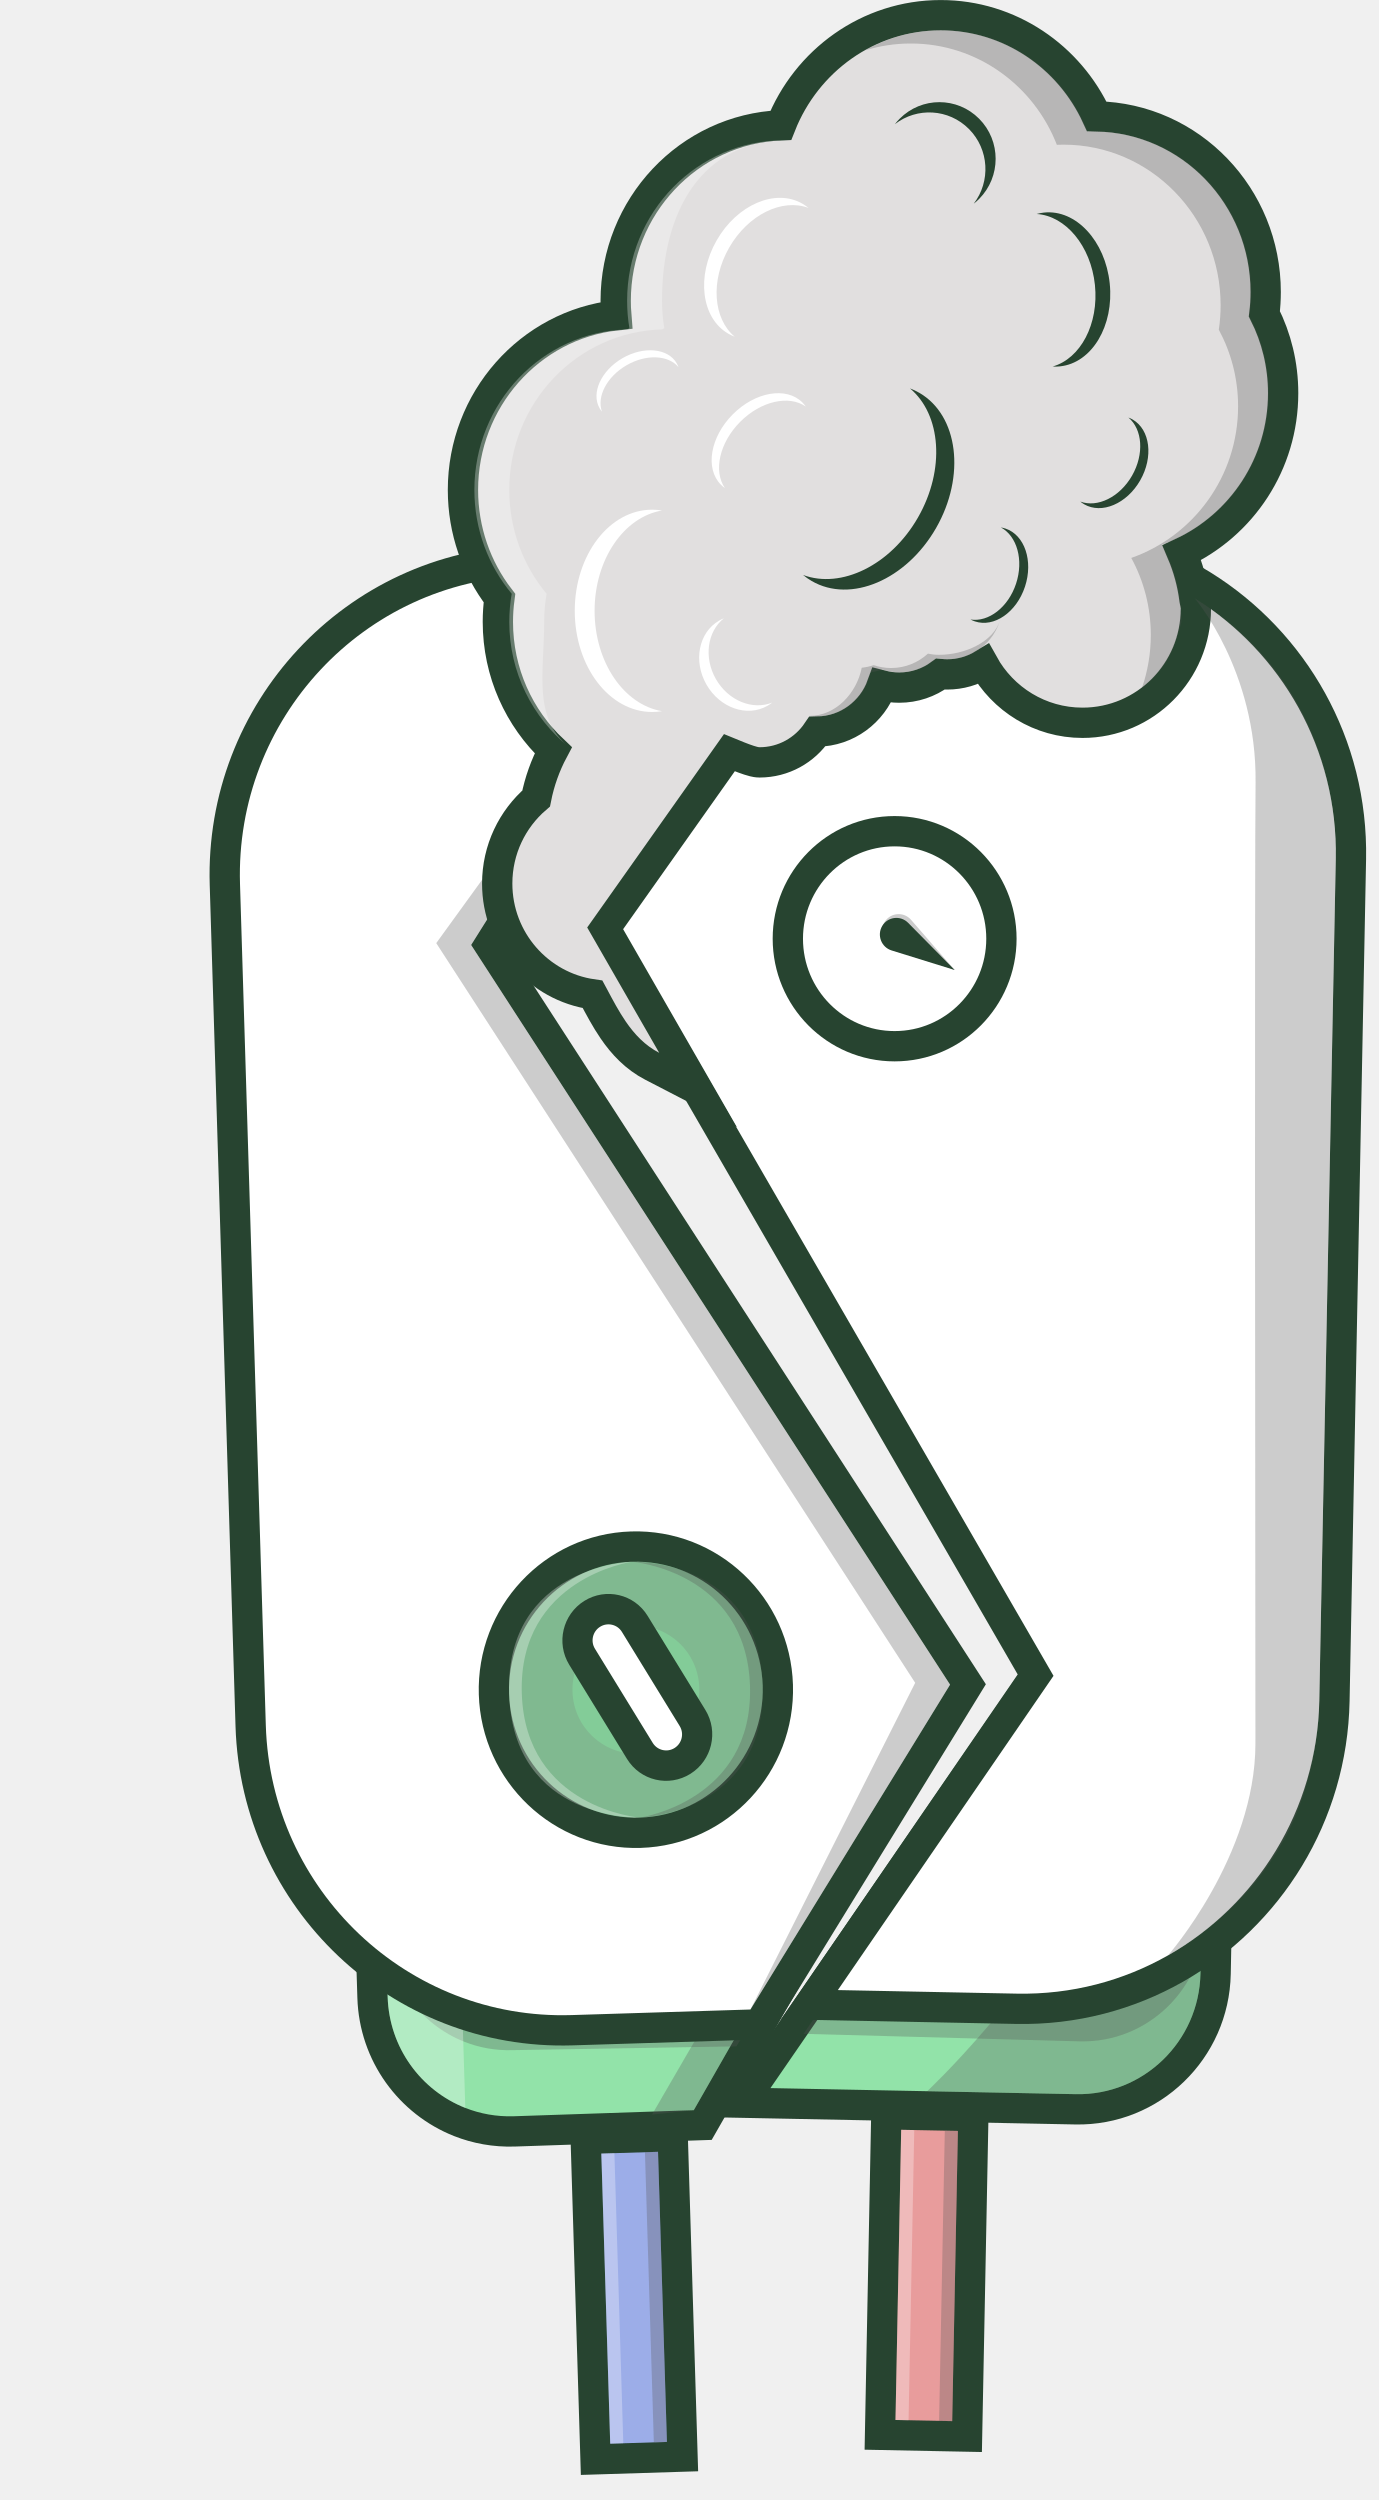
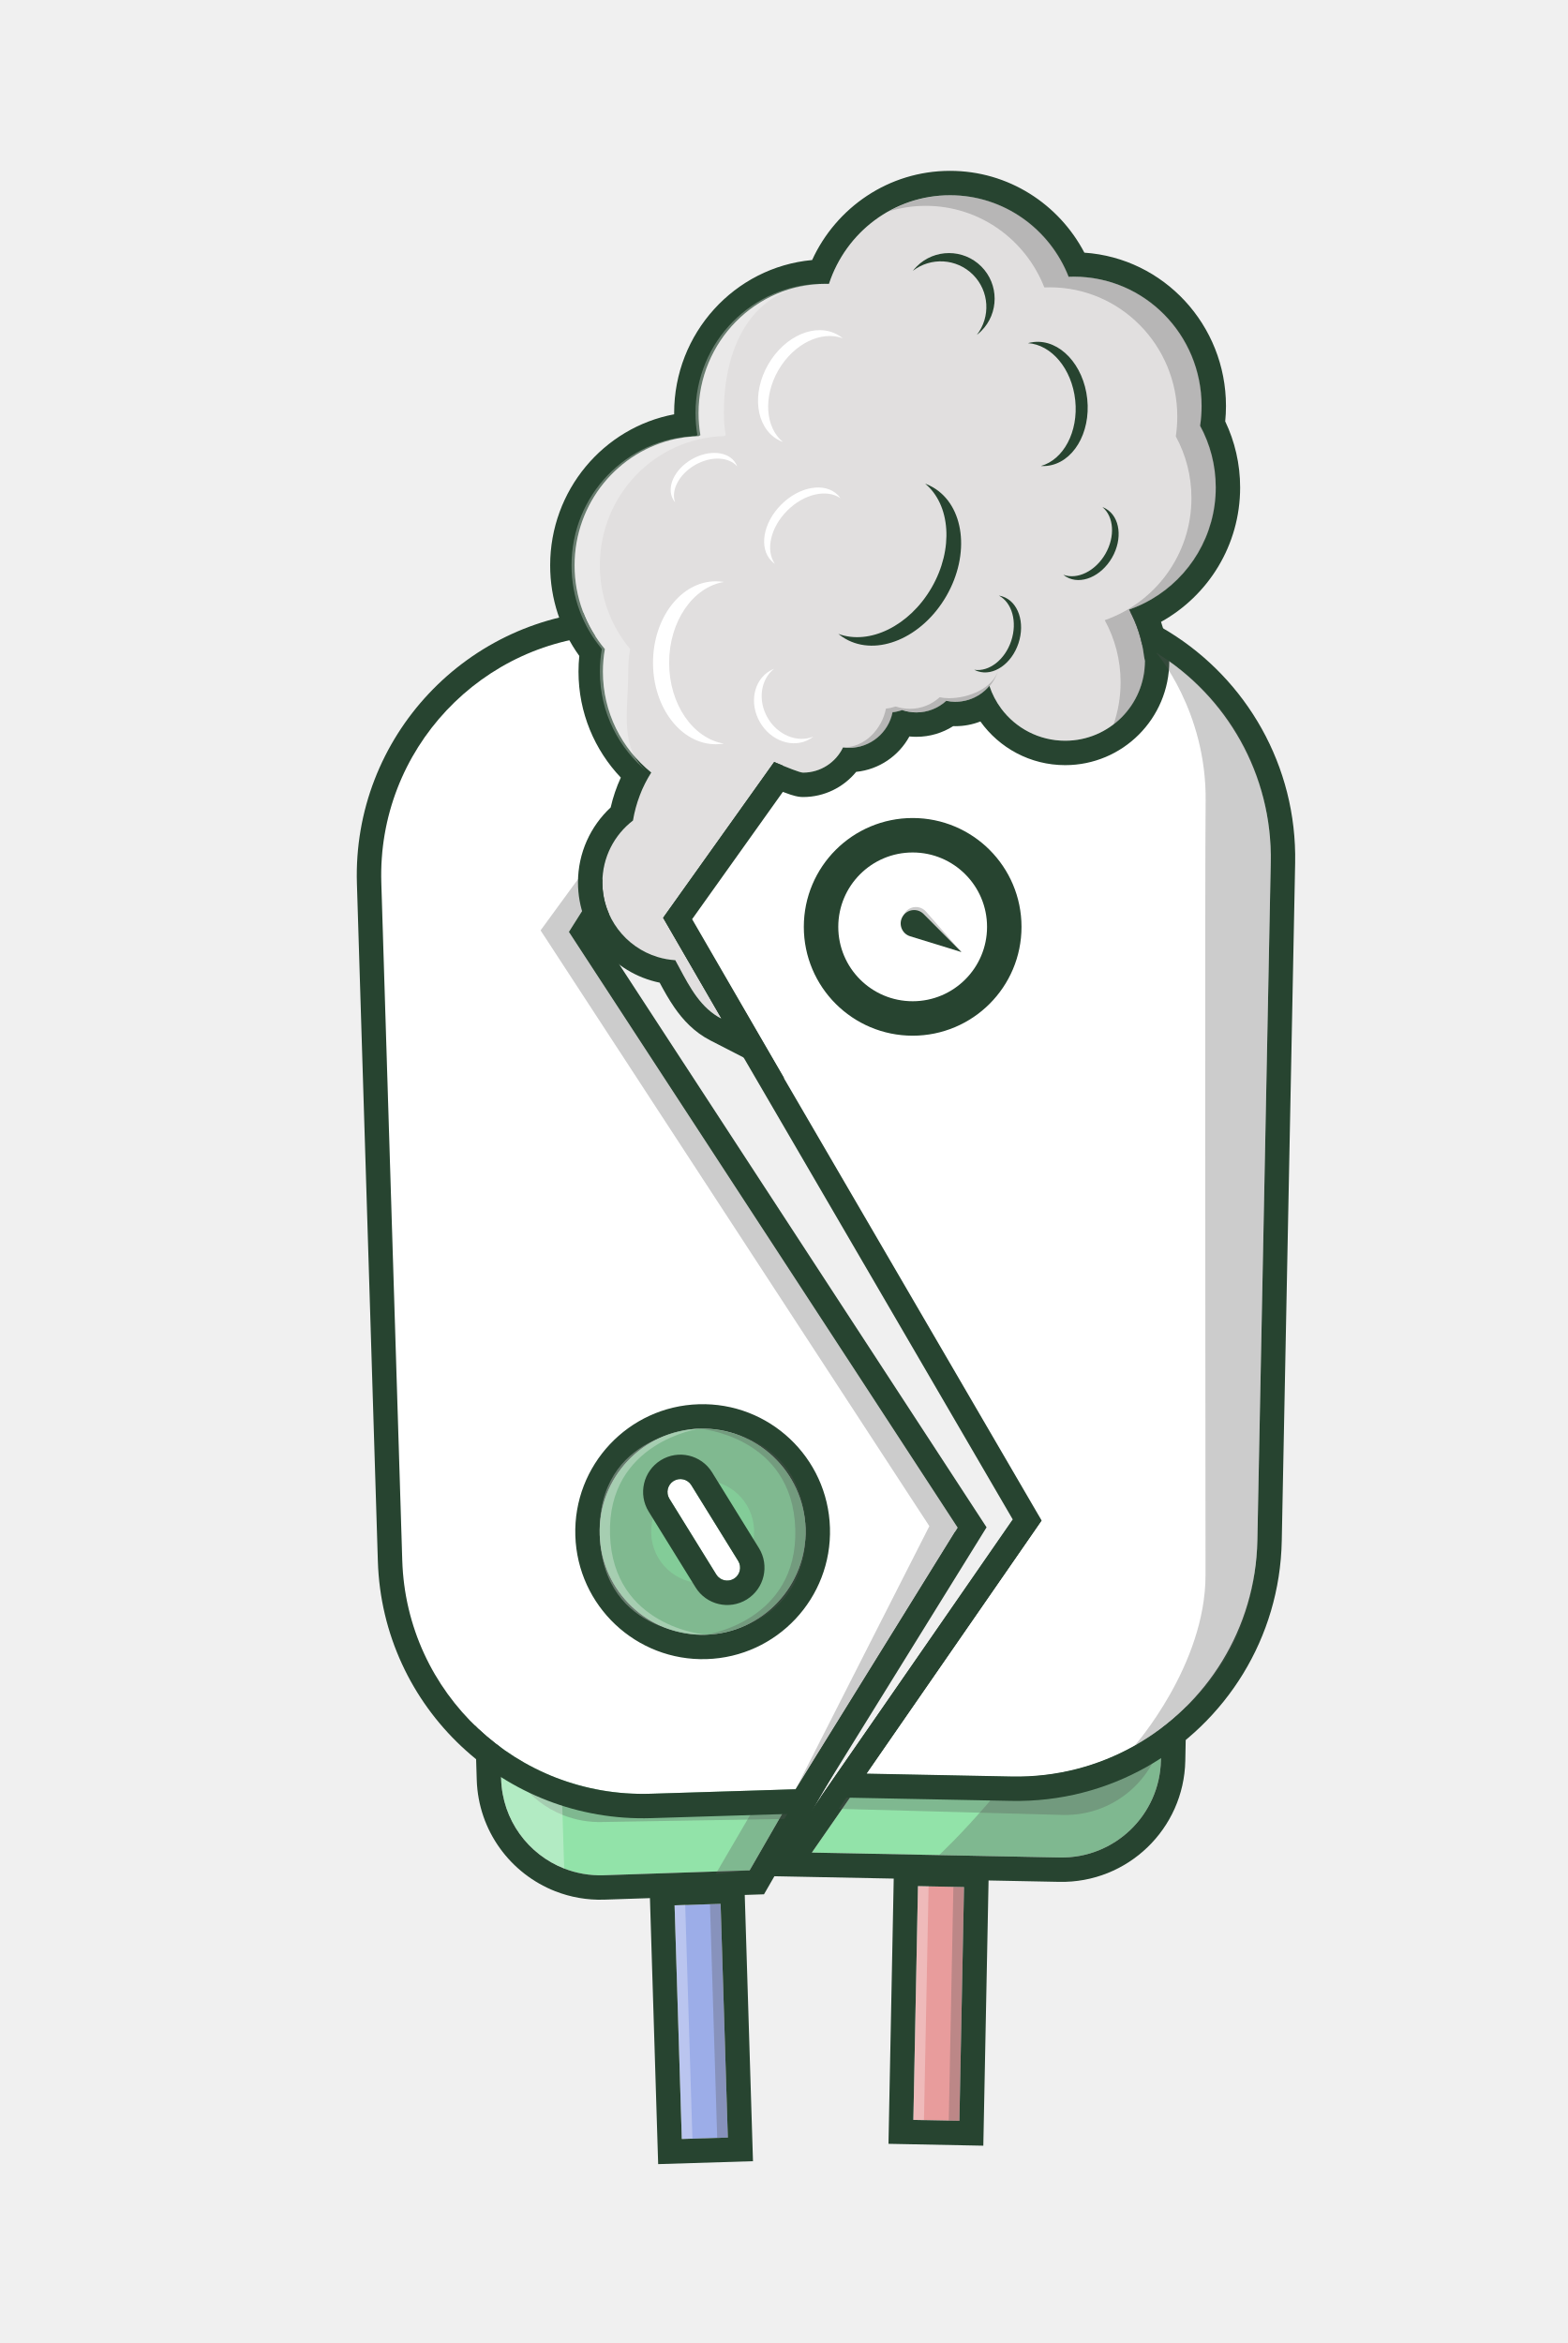
- <svg xmlns="http://www.w3.org/2000/svg" width="91" height="165" viewBox="0 0 91 165" fill="none">
-   <path d="M25.021 113.394L24.022 113.425L24.052 114.425L24.586 131.832C24.701 135.595 27.064 138.758 30.341 140.052C31.45 140.489 32.663 140.712 33.926 140.673L33.929 140.673L45.822 140.271L46.38 140.252L46.657 139.768L61.339 114.077L62.216 112.543L60.45 112.581L29.925 113.241L29.925 113.241L29.915 113.241L25.021 113.394Z" fill="#92E3A9" stroke="#274430" stroke-width="2" />
-   <path d="M24.991 110.03L25.525 127.438C25.628 130.791 27.733 133.608 30.648 134.758C31.633 135.147 32.711 135.345 33.835 135.31L48.604 135.061L62.807 111.623L29.885 109.878L24.991 110.03Z" fill="#565656" fill-opacity="0.3" />
-   <path d="M45.789 139.272L60.471 113.581L58.17 113.459L43.034 139.562L45.789 139.272Z" fill="#565656" fill-opacity="0.3" />
-   <path d="M25.052 114.393L25.585 131.801C25.688 135.155 27.793 137.971 30.709 139.121L29.946 114.241L25.052 114.393Z" fill="white" fill-opacity="0.3" />
-   <rect x="-1.03" y="-0.968" width="5.744" height="21.157" transform="matrix(0.999516 -0.0311264 0.0306484 0.99953 39.7162 142.103)" fill="#9CADE8" stroke="#274430" stroke-width="2" />
-   <rect width="0.864" height="19.157" transform="matrix(-0.999516 0.0311264 0.0306484 0.99953 43.4292 142.019)" fill="#565656" fill-opacity="0.3" />
-   <rect width="0.864" height="19.157" transform="matrix(-0.999516 0.0311264 0.0306484 0.99953 40.5503 142.108)" fill="white" fill-opacity="0.3" />
-   <path d="M49.559 133.627L50.098 133.61L50.38 133.151L63.555 111.711L63.885 111.174L63.542 110.644L32.279 62.359L47.463 38.167L48.46 36.578L46.585 36.637L34.782 37.004C23.411 37.358 14.491 46.932 14.841 58.373L16.544 113.907C16.895 125.348 26.385 134.349 37.756 133.995L49.559 133.627Z" fill="white" stroke="#274430" stroke-width="2" />
-   <path d="M31.093 62.368L46.616 37.636L28.792 62.246L60.402 111.066L49.529 132.628L62.703 111.188L31.093 62.368Z" fill="#565656" fill-opacity="0.3" />
-   <path d="M42.258 120.962C47.44 120.8 51.496 116.434 51.336 111.227C51.176 106.02 46.861 101.914 41.679 102.075C36.497 102.237 32.441 106.603 32.601 111.81C32.761 117.017 37.076 121.123 42.258 120.962Z" fill="#80B990" stroke="#274430" stroke-width="2" />
-   <ellipse cx="4.186" cy="4.224" rx="4.186" ry="4.224" transform="matrix(0.999516 -0.0311264 0.0306484 0.99953 37.6553 107.427)" fill="#83CC98" />
-   <path d="M39.425 106.921L38.625 107.421C38.084 107.759 37.917 108.475 38.252 109.021L42.558 116.036C42.892 116.581 43.495 116.578 44.035 116.24L44.836 115.74C45.377 115.402 45.651 114.858 45.316 114.312L41.011 107.297C40.676 106.752 39.966 106.584 39.425 106.921Z" fill="#565656" fill-opacity="0.3" />
-   <rect x="-1.371" y="-0.322" width="4.098" height="11.39" rx="2.049" transform="matrix(0.848044 -0.529926 0.5231 0.852272 38.6776 107.148)" fill="white" stroke="#274430" stroke-width="2" />
-   <path d="M50.337 111.258C50.596 119.702 42.228 119.962 42.228 119.962C42.228 119.962 49.733 118.883 49.5 111.284C49.267 103.685 41.71 103.075 41.71 103.075C41.71 103.075 50.078 102.814 50.337 111.258Z" fill="#565656" fill-opacity="0.3" />
-   <path d="M33.601 111.779C33.342 103.335 41.71 103.075 41.71 103.075C41.71 103.075 34.205 104.154 34.438 111.753C34.67 119.352 42.227 119.962 42.227 119.962C42.227 119.962 33.86 120.223 33.601 111.779Z" fill="white" fill-opacity="0.3" />
-   <path d="M80.571 112.857L80.591 111.857L79.591 111.838L68.216 111.611L67.678 111.601L67.373 112.044L50.026 137.247L48.973 138.777L50.83 138.814L70.988 139.215C76.001 139.315 80.131 135.302 80.23 130.27L80.571 112.857Z" fill="#92E3A9" stroke="#274430" stroke-width="2" />
-   <path d="M79.518 126.767L79.859 109.354L69.666 109.529L53.039 134.232L71.296 134.732C75.749 134.821 79.43 131.255 79.518 126.767Z" fill="#565656" fill-opacity="0.3" />
-   <path d="M79.571 112.837L76.08 112.768C76.08 112.768 73.727 120.298 72.066 123.637C68.141 131.526 61.196 138.02 61.196 138.02L71.007 138.215C75.46 138.304 79.142 134.738 79.23 130.25L79.571 112.837Z" fill="#565656" fill-opacity="0.3" />
-   <rect x="-0.98" y="-1.02" width="5.744" height="21.157" transform="matrix(0.999802 0.0198978 -0.019592 0.999808 59.4569 140.586)" fill="#E89C9C" stroke="#274430" stroke-width="2" />
-   <rect width="0.864" height="19.157" transform="matrix(-0.999802 -0.0198978 -0.0195921 0.999808 63.2207 140.641)" fill="#565656" fill-opacity="0.3" />
-   <rect width="0.864" height="19.157" transform="matrix(-0.999802 -0.0198978 -0.019592 0.999808 60.3413 140.584)" fill="white" fill-opacity="0.3" />
-   <path d="M87.073 112.236L88.161 56.686C88.303 49.442 84.554 43.032 78.848 39.485C75.969 37.695 72.593 36.634 68.966 36.562L57.159 36.327L40.414 60.236L69.532 110.605L55.297 131.345L67.104 131.58C70.731 131.653 74.146 130.727 77.093 129.053C82.933 125.736 86.931 119.48 87.073 112.236Z" fill="white" />
-   <path d="M57.179 35.327L56.646 35.317L56.34 35.753L39.595 59.662L39.23 60.184L39.549 60.736L68.35 110.559L54.473 130.779L53.424 132.308L55.278 132.345L67.085 132.58C70.896 132.656 74.488 131.683 77.587 129.923C83.724 126.437 87.924 119.865 88.073 112.256L89.161 56.706C89.31 49.097 85.371 42.362 79.376 38.635C76.349 36.754 72.797 35.638 68.986 35.562L57.179 35.327Z" fill="white" stroke="#274430" stroke-width="2" />
-   <path d="M40.636 19.855C40.636 20.176 40.648 20.495 40.674 20.811C34.967 21.446 30.555 26.381 30.555 32.336C30.555 35.025 31.454 37.505 32.964 39.474C32.895 39.988 32.859 40.512 32.859 41.044C32.859 44.388 34.266 47.404 36.516 49.52C35.993 50.504 35.608 51.573 35.385 52.701C33.813 54.056 32.816 56.069 32.816 58.315C32.816 62.033 35.548 65.118 39.113 65.627C39.133 65.664 39.153 65.701 39.172 65.738C39.564 66.477 39.987 67.275 40.476 67.988C41.111 68.913 41.913 69.787 43.048 70.375L46.07 71.939L44.375 68.989L39.941 61.27L48.139 49.678C48.34 49.761 48.549 49.846 48.748 49.924C48.984 50.017 49.221 50.106 49.427 50.173C49.53 50.207 49.636 50.239 49.738 50.263C49.822 50.284 49.971 50.317 50.132 50.317C51.72 50.317 53.116 49.508 53.941 48.284C55.907 48.257 57.567 46.992 58.202 45.237C58.569 45.332 58.954 45.382 59.349 45.382C60.365 45.382 61.305 45.05 62.066 44.489C62.215 44.504 62.365 44.511 62.517 44.511C63.394 44.511 64.213 44.264 64.909 43.837C66.186 46.141 68.632 47.704 71.446 47.704C75.585 47.704 78.927 44.325 78.927 40.173C78.927 40.082 78.914 39.998 78.91 39.975L78.91 39.972C78.904 39.932 78.896 39.888 78.888 39.846C78.874 39.77 78.856 39.679 78.836 39.58C78.7 38.493 78.414 37.452 78 36.48C81.95 34.641 84.687 30.616 84.687 25.95C84.687 24.068 84.241 22.287 83.448 20.713C83.506 20.241 83.535 19.761 83.535 19.274C83.535 12.965 78.582 7.8 72.384 7.682C70.575 3.746 66.652 1.003 62.085 1.003C57.295 1.003 53.213 4.021 51.535 8.27C45.456 8.521 40.636 13.631 40.636 19.855Z" fill="#E1DFDF" stroke="#274430" stroke-width="2" />
-   <path d="M37.547 49.305C35.149 47.363 33.613 44.383 33.613 41.041C33.613 40.409 33.668 39.791 33.773 39.19C32.236 37.342 31.309 34.948 31.309 32.333C31.309 26.577 35.801 21.894 41.398 21.742C41.445 21.714 41.493 21.686 41.54 21.659C41.441 21.072 41.39 20.468 41.39 19.851C41.39 14 46.032 9.257 51.759 9.257C51.838 9.257 51.917 9.258 51.995 9.259C46.269 9.259 43.694 14 43.694 19.851C43.694 20.468 43.746 21.072 43.844 21.659C43.797 21.686 43.749 21.714 43.702 21.742C38.105 21.894 33.613 26.577 33.613 32.333C33.613 34.948 34.541 37.342 36.077 39.19C35.972 39.791 35.917 40.409 35.917 41.041C35.917 44.383 35.149 47.363 37.547 49.305Z" fill="white" fill-opacity="0.3" />
-   <path d="M71.768 8.685C71.914 8.679 72.061 8.676 72.209 8.676C77.935 8.676 82.578 13.419 82.578 19.271C82.578 19.821 82.537 20.362 82.457 20.89C83.269 22.393 83.73 24.116 83.73 25.947C83.73 30.575 80.785 34.511 76.68 35.953C77.502 37.463 77.969 39.197 77.969 41.041C77.969 41.041 77.639 42.492 77.063 43.508C76.487 44.524 75.372 45.395 75.372 45.395C75.748 44.304 75.953 43.132 75.953 41.911C75.953 40.068 75.486 38.334 74.664 36.824C78.769 35.381 81.714 31.446 81.714 26.818C81.714 24.986 81.253 23.264 80.441 21.761C80.52 21.233 80.561 20.692 80.561 20.142C80.561 14.29 75.919 9.547 70.193 9.547C70.045 9.547 69.898 9.55 69.752 9.556C68.229 5.64 64.487 2.871 60.112 2.871C59.067 2.871 58.059 3.029 57.108 3.322C58.595 2.48 60.307 2 62.128 2C66.503 2 70.246 4.769 71.768 8.685Z" fill="#565656" fill-opacity="0.3" />
-   <path d="M64.624 7.838C66.074 9.298 66.074 11.666 64.624 13.127C64.51 13.242 64.391 13.347 64.266 13.444C65.392 11.977 65.287 9.861 63.952 8.516C62.616 7.17 60.517 7.064 59.061 8.198C59.157 8.073 59.262 7.952 59.376 7.838C60.825 6.377 63.175 6.377 64.624 7.838Z" fill="#274430" />
-   <path d="M73.241 18.701C73.534 21.504 72.066 23.957 69.964 24.18C69.798 24.198 69.634 24.201 69.471 24.191C71.31 23.673 72.534 21.387 72.265 18.805C71.995 16.222 70.325 14.244 68.42 14.123C68.577 14.079 68.738 14.047 68.904 14.03C71.006 13.807 72.948 15.898 73.241 18.701Z" fill="#274430" />
-   <path d="M75.252 31.706C74.368 33.25 72.712 33.955 71.553 33.282C71.462 33.228 71.377 33.169 71.298 33.102C72.43 33.526 73.9 32.816 74.715 31.393C75.529 29.971 75.405 28.332 74.475 27.557C74.571 27.593 74.666 27.637 74.757 27.69C75.915 28.364 76.137 30.162 75.252 31.706Z" fill="#274430" />
-   <path d="M47.301 15.863C48.656 13.497 51.194 12.416 52.969 13.449C53.109 13.53 53.239 13.622 53.361 13.723C51.626 13.073 49.374 14.163 48.125 16.343C46.876 18.523 47.066 21.033 48.492 22.223C48.344 22.167 48.2 22.099 48.06 22.018C46.285 20.985 45.945 18.229 47.301 15.863Z" fill="white" />
-   <path d="M41.077 23.644C42.483 22.826 44.09 22.978 44.665 23.982C44.71 24.061 44.748 24.143 44.778 24.228C44.105 23.426 42.64 23.357 41.345 24.111C40.049 24.864 39.376 26.178 39.728 27.166C39.671 27.097 39.619 27.024 39.574 26.945C38.998 25.94 39.672 24.462 41.077 23.644Z" fill="white" />
-   <path d="M48.358 27.352C49.844 25.855 51.903 25.502 52.957 26.563C53.039 26.647 53.114 26.737 53.179 26.832C52.072 26.057 50.217 26.465 48.848 27.845C47.478 29.225 47.073 31.094 47.842 32.211C47.748 32.144 47.659 32.07 47.576 31.986C46.522 30.924 46.873 28.849 48.358 27.352Z" fill="white" />
-   <path d="M37.934 40.315C37.934 36.628 40.22 33.639 43.04 33.639C43.261 33.639 43.48 33.657 43.694 33.693C41.184 34.113 39.243 36.918 39.243 40.315C39.243 43.712 41.184 46.517 43.694 46.937C43.48 46.973 43.261 46.991 43.04 46.991C40.22 46.991 37.934 44.002 37.934 40.315Z" fill="white" />
-   <path d="M53.919 47.281C53.751 47.281 53.586 47.27 53.425 47.248C55.173 47.248 56.548 45.736 56.875 44.07C57.148 44.043 57.412 43.984 57.663 43.899C58.025 44.022 58.412 44.089 58.815 44.089C59.75 44.089 60.602 43.729 61.242 43.141C61.481 43.191 61.729 43.218 61.984 43.218C63.627 43.218 65.589 42.398 66.021 40.882C65.589 42.398 64.203 43.508 62.56 43.508C62.305 43.508 62.057 43.481 61.818 43.431C61.178 44.02 60.326 44.379 59.391 44.379C58.989 44.379 58.601 44.312 58.239 44.189C57.988 44.275 57.724 44.333 57.451 44.361C57.124 46.026 55.667 47.281 53.919 47.281Z" fill="#565656" fill-opacity="0.3" />
-   <path d="M67.649 38.718C67.091 40.41 65.61 41.437 64.341 41.012C64.241 40.978 64.145 40.937 64.054 40.888C65.248 41.074 66.546 40.08 67.06 38.521C67.574 36.962 67.125 35.383 66.058 34.811C66.16 34.827 66.261 34.852 66.361 34.885C67.63 35.31 68.207 37.026 67.649 38.718Z" fill="#274430" />
-   <path d="M46.628 45.185C45.741 43.636 46.109 41.747 47.452 40.966C47.557 40.904 47.666 40.852 47.776 40.807C46.682 41.679 46.434 43.395 47.251 44.822C48.069 46.249 49.668 46.89 50.964 46.371C50.871 46.446 50.771 46.514 50.665 46.575C49.323 47.356 47.516 46.734 46.628 45.185Z" fill="white" />
-   <path d="M61.782 34.847C59.818 38.276 56.141 39.842 53.569 38.345C53.367 38.228 53.178 38.095 53.001 37.947C55.515 38.889 58.779 37.311 60.588 34.152C62.398 30.994 62.122 27.356 60.056 25.633C60.271 25.713 60.48 25.812 60.682 25.93C63.254 27.426 63.746 31.419 61.782 34.847Z" fill="#274430" />
-   <path d="M87.092 111.245L88.161 56.686C88.253 52.011 86.696 44.363 78.848 39.485C78.848 39.485 82.951 44.25 82.868 51.651C82.804 57.333 82.838 96.96 82.858 115.074C82.858 122.476 77.093 129.053 77.093 129.053C77.093 129.053 81.367 126.83 84.103 122.476C86.363 119.115 86.903 115.062 87.033 113.225C87.079 112.566 87.079 111.905 87.092 111.245Z" fill="#565656" fill-opacity="0.3" />
-   <path d="M63 64.015L58.926 62.451C58.29 62.207 58.028 61.444 58.378 60.86C58.759 60.225 59.645 60.148 60.131 60.709L63 64.015Z" fill="#565656" fill-opacity="0.3" />
-   <path d="M63.011 64.022L58.845 62.729C58.165 62.518 57.862 61.722 58.228 61.11C58.594 60.499 59.435 60.399 59.937 60.907L63.011 64.022Z" fill="#274430" />
-   <path d="M59.045 69.051C62.945 69.051 66.094 65.867 66.094 61.956C66.094 58.044 62.945 54.86 59.045 54.86C55.145 54.86 51.997 58.044 51.997 61.956C51.997 65.867 55.145 69.051 59.045 69.051Z" stroke="#274430" stroke-width="2" />
+ <svg xmlns="http://www.w3.org/2000/svg" width="91" height="136" viewBox="0 0 91 136" fill="none">
+   <path d="M28.707 90.943L29.088 103.273C29.162 105.649 30.664 107.644 32.746 108.459C33.449 108.734 34.218 108.875 35.02 108.85L43.51 108.565L53.991 90.367L32.201 90.835L28.707 90.943Z" fill="#92E3A9" />
+   <path fill-rule="evenodd" clip-rule="evenodd" d="M27.248 89.571L32.164 89.419L56.473 88.897L44.345 109.955L35.064 110.266C34.067 110.297 33.107 110.122 32.229 109.778L32.745 108.459C33.449 108.734 34.218 108.875 35.02 108.85L43.51 108.565L53.991 90.367L32.201 90.835L28.707 90.943L29.088 103.273C29.162 105.649 30.664 107.644 32.745 108.459L32.229 109.778C29.638 108.763 27.764 106.279 27.672 103.317L27.248 89.571Z" fill="#274430" />
+   <path d="M28.664 87.852L29.045 100.183C29.119 102.558 30.621 104.553 32.702 105.368C33.405 105.643 34.175 105.784 34.977 105.759L45.52 105.583L55.658 88.981L32.158 87.745L28.664 87.852Z" fill="#565656" fill-opacity="0.3" />
+   <path d="M43.51 108.565L53.991 90.367L52.348 90.281L41.543 108.771L43.51 108.565Z" fill="#565656" fill-opacity="0.3" />
+   <path d="M28.707 90.943L29.088 103.273C29.162 105.649 30.664 107.644 32.746 108.459L32.201 90.835L28.707 90.943Z" fill="white" fill-opacity="0.3" />
+   <path d="M39.154 110.594L41.826 110.511L42.245 124.074L39.573 124.157L39.154 110.594Z" fill="#9CADE8" />
+   <path fill-rule="evenodd" clip-rule="evenodd" d="M37.695 109.221L43.198 109.051L43.705 125.447L38.202 125.617L37.695 109.221ZM39.155 110.594L39.574 124.157L42.245 124.074L41.826 110.511L39.155 110.594Z" fill="#274430" />
+   <rect width="0.617" height="13.57" transform="matrix(-0.999523 0.0308865 0.0308865 0.999523 41.8257 110.511)" fill="#565656" fill-opacity="0.3" />
+   <rect width="0.617" height="13.57" transform="matrix(-0.999523 0.0308866 0.0308864 0.999523 39.771 110.574)" fill="white" fill-opacity="0.3" />
+   <path d="M22.132 51.24L23.348 90.577C23.586 98.295 30.036 104.358 37.754 104.119L46.18 103.859L55.584 88.673L33.02 54.092L44.1 36.573L35.675 36.834C27.957 37.072 21.893 43.522 22.132 51.24Z" fill="white" />
+   <path fill-rule="evenodd" clip-rule="evenodd" d="M46.725 35.075L34.704 54.08L57.263 88.653L46.984 105.251L37.798 105.535C29.298 105.798 22.195 99.12 21.932 90.62L20.716 51.284C20.454 42.784 27.131 35.68 35.631 35.418L46.725 35.075ZM33.02 54.092L44.101 36.573L35.675 36.834C27.957 37.072 21.894 43.522 22.132 51.24L23.348 90.577C23.586 98.294 30.036 104.358 37.754 104.119L46.18 103.859L55.584 88.673L33.02 54.092Z" fill="#274430" />
+   <path d="M33.02 54.092L44.1 36.573L31.377 54.005L53.942 88.586L46.18 103.859L55.584 88.673L33.02 54.092Z" fill="#565656" fill-opacity="0.3" />
+   <path d="M46.757 88.722C46.859 92.025 44.267 94.785 40.968 94.888C37.669 94.989 34.912 92.394 34.81 89.091C34.708 85.788 37.299 83.028 40.598 82.926C43.897 82.824 46.654 85.419 46.757 88.722Z" fill="#80B990" />
+   <path fill-rule="evenodd" clip-rule="evenodd" d="M48.173 88.678C48.299 92.762 45.095 96.177 41.012 96.303C36.929 96.43 33.52 93.218 33.394 89.135C33.268 85.051 36.472 81.636 40.555 81.51C44.638 81.383 48.047 84.595 48.173 88.678ZM40.968 94.888C44.267 94.786 46.859 92.025 46.757 88.722C46.655 85.419 43.898 82.824 40.599 82.926C37.3 83.028 34.708 85.788 34.81 89.091C34.912 92.394 37.669 94.99 40.968 94.888Z" fill="#274430" />
+   <ellipse cx="40.783" cy="88.906" rx="2.988" ry="2.992" transform="rotate(-1.76995 40.7832 88.9065)" fill="#83CC98" />
+   <path d="M38.968 85.65L38.397 86.004C38.011 86.244 37.891 86.751 38.13 87.137L41.204 92.106C41.443 92.493 41.873 92.49 42.259 92.251L42.83 91.897C43.216 91.657 43.412 91.272 43.173 90.885L40.099 85.916C39.861 85.53 39.354 85.411 38.968 85.65Z" fill="#565656" fill-opacity="0.3" />
+   <path d="M38.855 86.995C38.638 86.644 38.747 86.183 39.097 85.965C39.448 85.748 39.909 85.856 40.126 86.207L42.846 90.605C43.063 90.956 42.955 91.416 42.604 91.634C42.253 91.851 41.793 91.743 41.575 91.392L38.855 86.995Z" fill="white" />
+   <path fill-rule="evenodd" clip-rule="evenodd" d="M41.33 85.46L44.05 89.858C44.678 90.874 44.365 92.209 43.349 92.839C42.333 93.468 41 93.155 40.372 92.139L37.651 87.741C37.023 86.725 37.337 85.39 38.352 84.76C39.368 84.131 40.701 84.444 41.33 85.46ZM39.097 85.965C38.747 86.183 38.638 86.644 38.855 86.995L41.575 91.392C41.793 91.743 42.253 91.851 42.604 91.634C42.955 91.416 43.063 90.956 42.846 90.605L40.126 86.207C39.909 85.856 39.448 85.748 39.097 85.965Z" fill="#274430" />
+   <path d="M46.757 88.722C46.942 94.703 40.968 94.888 40.968 94.888C40.968 94.888 46.326 94.123 46.16 88.74C45.993 83.358 40.599 82.926 40.599 82.926C40.599 82.926 46.572 82.741 46.757 88.722Z" fill="#565656" fill-opacity="0.3" />
+   <path d="M34.81 89.091C34.625 83.11 40.599 82.925 40.599 82.925C40.599 82.925 35.241 83.69 35.407 89.073C35.574 94.456 40.968 94.888 40.968 94.888C40.968 94.888 34.995 95.072 34.81 89.091Z" fill="white" fill-opacity="0.3" />
+   <path d="M67.382 102.175L67.626 89.841L59.506 89.68L47.123 107.533L61.513 107.817C64.692 107.88 67.32 105.353 67.382 102.175Z" fill="#92E3A9" />
+   <path fill-rule="evenodd" clip-rule="evenodd" d="M69.07 88.452L68.798 102.203C68.72 106.164 65.445 109.311 61.484 109.233L44.453 108.897L58.774 88.249L69.07 88.452ZM59.506 89.68L67.626 89.841L67.382 102.175C67.319 105.353 64.691 107.88 61.512 107.817L47.123 107.533L59.506 89.68Z" fill="#274430" />
+   <path d="M67.588 99.707L67.831 87.374L60.555 87.497L48.686 104.995L61.718 105.35C64.897 105.412 67.525 102.886 67.588 99.707Z" fill="#565656" fill-opacity="0.3" />
+   <path d="M67.626 89.841L65.134 89.792C65.134 89.792 63.454 95.125 62.268 97.491C59.466 103.079 54.509 107.678 54.509 107.678L61.513 107.817C64.692 107.88 67.319 105.354 67.382 102.175L67.626 89.841Z" fill="#565656" fill-opacity="0.3" />
+   <path d="M53.282 109.482L55.954 109.535L55.686 123.102L53.014 123.05L53.282 109.482Z" fill="#E89C9C" />
+   <path fill-rule="evenodd" clip-rule="evenodd" d="M51.894 108.038L57.399 108.147L57.075 124.547L51.57 124.438L51.894 108.038ZM53.282 109.482L53.014 123.05L55.686 123.102L55.954 109.535L53.282 109.482Z" fill="#274430" />
+   <rect width="0.617" height="13.57" transform="matrix(-0.999805 -0.0197443 -0.0197444 0.999805 55.9541 109.535)" fill="#565656" fill-opacity="0.3" />
+   <rect width="0.617" height="13.57" transform="matrix(-0.999805 -0.0197444 -0.0197443 0.999805 53.8984 109.494)" fill="white" fill-opacity="0.3" />
+   <path d="M72.981 89.415L73.758 50.067C73.859 44.935 71.183 40.395 67.109 37.883C65.054 36.615 62.644 35.864 60.055 35.812L51.627 35.646L39.674 52.581L60.459 88.26L50.298 102.951L58.726 103.117C61.315 103.168 63.753 102.512 65.856 101.327C70.026 98.977 72.879 94.546 72.981 89.415Z" fill="white" />
+   <path d="M72.981 89.415L73.758 50.067C73.859 44.935 71.183 40.395 67.109 37.883C65.054 36.615 62.644 35.864 60.055 35.812L51.627 35.646L39.674 52.581L60.459 88.26L50.298 102.951L58.726 103.117C61.315 103.168 63.753 102.512 65.856 101.327C70.026 98.977 72.879 94.546 72.981 89.415Z" fill="white" />
+   <path fill-rule="evenodd" clip-rule="evenodd" d="M50.904 34.215L60.084 34.396C62.932 34.452 65.589 35.28 67.853 36.677C72.336 39.442 75.286 44.442 75.174 50.095L74.397 89.443C74.286 95.096 71.14 99.975 66.552 102.561C64.234 103.868 61.547 104.59 58.698 104.533L47.632 104.315L58.782 88.195L37.992 52.508L50.904 34.215ZM60.459 88.26L50.298 102.951L58.726 103.117C61.315 103.168 63.753 102.512 65.856 101.327C70.026 98.977 72.879 94.546 72.981 89.415L73.758 50.067C73.859 44.935 71.183 40.395 67.109 37.883C65.055 36.615 62.644 35.864 60.056 35.812L51.627 35.646L39.674 52.581L60.459 88.26Z" fill="#274430" />
+   <path d="M62.025 16.069C62.13 16.064 62.234 16.062 62.34 16.062C66.428 16.062 69.742 19.422 69.742 23.567C69.742 23.957 69.712 24.34 69.656 24.714C70.235 25.778 70.564 26.999 70.564 28.296C70.564 31.574 68.462 34.362 65.532 35.383C65.978 36.197 66.278 37.103 66.396 38.065C66.429 38.224 66.452 38.342 66.452 38.37C66.452 40.925 64.381 42.996 61.826 42.996C59.773 42.996 58.033 41.659 57.428 39.809C57.428 39.808 57.428 39.808 57.429 39.807C56.957 40.374 56.247 40.735 55.452 40.735C55.271 40.735 55.093 40.716 54.923 40.68C54.466 41.097 53.858 41.352 53.19 41.352C52.903 41.352 52.626 41.304 52.368 41.217C52.188 41.278 52 41.319 51.805 41.339C51.572 42.518 50.532 43.408 49.284 43.408C49.164 43.408 49.047 43.4 48.931 43.384C48.518 44.249 47.634 44.847 46.611 44.847C46.393 44.847 45.448 44.442 44.936 44.23L38.49 53.274L41.882 59.134C40.541 58.445 39.917 57.056 39.196 55.735C36.834 55.585 34.964 53.621 34.964 51.221C34.964 49.756 35.66 48.454 36.739 47.627C36.906 46.616 37.275 45.673 37.803 44.841C36.09 43.465 34.994 41.354 34.994 38.987C34.994 38.54 35.034 38.102 35.109 37.676C34.011 36.367 33.35 34.671 33.35 32.819C33.35 28.742 36.556 25.425 40.551 25.317C40.585 25.297 40.619 25.278 40.653 25.258C40.583 24.842 40.546 24.415 40.546 23.978C40.546 19.833 43.86 16.473 47.947 16.473C48.004 16.473 48.06 16.474 48.116 16.475C49.093 13.488 51.87 11.333 55.144 11.333C58.267 11.333 60.938 13.295 62.025 16.069Z" fill="#E1DFDF" />
+   <path fill-rule="evenodd" clip-rule="evenodd" d="M33.548 51.221C33.548 54.091 35.582 56.484 38.289 57.039C38.539 57.506 38.823 58.017 39.142 58.477C39.635 59.191 40.287 59.907 41.235 60.394L45.524 62.597L40.173 53.354L45.439 45.965C45.591 46.024 45.749 46.081 45.893 46.128C45.975 46.155 46.07 46.183 46.166 46.206C46.238 46.224 46.41 46.264 46.611 46.264C47.855 46.264 48.965 45.694 49.695 44.803C51.031 44.667 52.169 43.871 52.784 42.748C52.918 42.761 53.054 42.768 53.191 42.768C53.975 42.768 54.708 42.541 55.325 42.15C55.367 42.151 55.41 42.151 55.452 42.151C55.965 42.151 56.455 42.054 56.905 41.878C58.001 43.412 59.795 44.413 61.826 44.413C65.163 44.413 67.869 41.708 67.869 38.37C67.869 38.248 67.852 38.139 67.849 38.123L67.849 38.121C67.843 38.081 67.835 38.041 67.829 38.008C67.82 37.955 67.808 37.895 67.795 37.832C67.717 37.233 67.58 36.653 67.39 36.097C70.127 34.575 71.981 31.653 71.981 28.296C71.981 26.924 71.67 25.622 71.115 24.458C71.144 24.164 71.159 23.867 71.159 23.567C71.159 18.861 67.546 14.978 62.94 14.666C61.464 11.849 58.534 9.917 55.144 9.917C51.585 9.917 48.533 12.046 47.138 15.094C42.632 15.508 39.129 19.344 39.129 23.978C39.129 24.002 39.129 24.025 39.13 24.048C35.022 24.82 31.933 28.467 31.933 32.819C31.933 34.781 32.56 36.599 33.624 38.073C33.594 38.374 33.578 38.679 33.578 38.987C33.578 41.37 34.514 43.536 36.034 45.135C35.781 45.684 35.583 46.265 35.445 46.868C34.28 47.951 33.548 49.501 33.548 51.221ZM34.964 51.221C34.964 53.261 36.315 54.985 38.17 55.549C38.498 55.649 38.842 55.712 39.196 55.735C39.275 55.878 39.352 56.023 39.429 56.167C40.061 57.35 40.687 58.52 41.882 59.134L39.085 54.301L38.49 53.274L44.936 44.23C44.989 44.252 45.045 44.276 45.105 44.301C45.634 44.521 46.415 44.847 46.611 44.847C47.634 44.847 48.518 44.249 48.931 43.384C49.047 43.4 49.164 43.408 49.284 43.408C50.532 43.408 51.572 42.518 51.805 41.339C52 41.319 52.189 41.278 52.368 41.217C52.626 41.304 52.903 41.352 53.191 41.352C53.858 41.352 54.466 41.097 54.923 40.68C55.094 40.716 55.271 40.735 55.452 40.735C55.718 40.735 55.975 40.694 56.216 40.619C56.695 40.471 57.114 40.185 57.428 39.809C57.585 40.289 57.819 40.735 58.114 41.132C58.958 42.264 60.306 42.996 61.826 42.996C64.381 42.996 66.452 40.925 66.452 38.37C66.452 38.342 66.429 38.224 66.396 38.065C66.338 37.591 66.236 37.13 66.093 36.688C65.947 36.232 65.758 35.796 65.532 35.384C65.983 35.226 66.415 35.027 66.822 34.791C69.059 33.492 70.564 31.069 70.564 28.296C70.564 26.999 70.235 25.778 69.656 24.714C69.713 24.34 69.742 23.957 69.742 23.567C69.742 19.422 66.428 16.062 62.34 16.062C62.235 16.062 62.13 16.064 62.026 16.069C60.939 13.295 58.267 11.333 55.144 11.333C51.87 11.333 49.093 13.488 48.116 16.475C48.06 16.474 48.004 16.474 47.948 16.474C43.86 16.474 40.546 19.833 40.546 23.978C40.546 24.415 40.583 24.842 40.653 25.258C40.619 25.278 40.585 25.297 40.551 25.317C40.435 25.32 40.318 25.326 40.203 25.335C39.88 25.359 39.562 25.404 39.252 25.469C35.883 26.171 33.35 29.195 33.35 32.819C33.35 34.671 34.012 36.367 35.109 37.676C35.034 38.102 34.995 38.54 34.995 38.987C34.995 41.354 36.091 43.465 37.803 44.841C37.275 45.673 36.906 46.616 36.739 47.627C35.66 48.454 34.964 49.756 34.964 51.221Z" fill="#274430" />
+   <path d="M37.627 44.839C35.915 43.463 34.819 41.352 34.819 38.985C34.819 38.538 34.858 38.099 34.933 37.673C33.836 36.365 33.174 34.669 33.174 32.817C33.174 28.74 36.381 25.422 40.376 25.315C40.41 25.295 40.444 25.275 40.478 25.256C40.407 24.84 40.37 24.412 40.37 23.976C40.37 19.831 43.684 16.471 47.772 16.471C47.829 16.471 47.885 16.472 47.941 16.473C43.853 16.473 42.015 19.831 42.015 23.976C42.015 24.412 42.052 24.84 42.123 25.256C42.089 25.275 42.055 25.295 42.021 25.315C38.026 25.422 34.819 28.74 34.819 32.817C34.819 34.669 35.481 36.365 36.578 37.673C36.503 38.099 36.464 38.538 36.464 38.985C36.464 41.352 35.915 43.463 37.627 44.839Z" fill="white" fill-opacity="0.3" />
+   <path d="M62.056 16.067C62.16 16.062 62.265 16.06 62.37 16.06C66.458 16.06 69.772 19.42 69.772 23.564C69.772 23.954 69.743 24.337 69.686 24.712C70.265 25.776 70.594 26.996 70.594 28.293C70.594 31.572 68.492 34.359 65.562 35.381C66.149 36.451 66.482 37.679 66.482 38.985C66.482 38.985 66.246 40.013 65.835 40.732C65.424 41.452 64.628 42.069 64.628 42.069C64.897 41.296 65.043 40.466 65.043 39.602C65.043 38.296 64.709 37.068 64.123 35.998C67.053 34.976 69.155 32.189 69.155 28.91C69.155 27.613 68.826 26.393 68.247 25.328C68.303 24.954 68.333 24.571 68.333 24.181C68.333 20.037 65.019 16.677 60.931 16.677C60.825 16.677 60.721 16.679 60.616 16.683C59.529 13.909 56.858 11.948 53.735 11.948C52.989 11.948 52.269 12.059 51.591 12.268C52.652 11.671 53.874 11.331 55.174 11.331C58.297 11.331 60.969 13.292 62.056 16.067Z" fill="#565656" fill-opacity="0.3" />
+   <path d="M56.956 15.466C57.99 16.5 57.99 18.178 56.956 19.212C56.874 19.294 56.789 19.369 56.7 19.437C57.504 18.398 57.429 16.899 56.476 15.946C55.522 14.993 54.023 14.918 52.984 15.721C53.053 15.633 53.128 15.547 53.209 15.466C54.244 14.431 55.921 14.431 56.956 15.466Z" fill="#274430" />
+   <path d="M63.107 23.161C63.316 25.146 62.268 26.884 60.767 27.042C60.649 27.054 60.532 27.057 60.416 27.049C61.728 26.683 62.602 25.064 62.41 23.234C62.217 21.405 61.025 20.004 59.665 19.918C59.777 19.887 59.892 19.865 60.011 19.852C61.511 19.694 62.898 21.176 63.107 23.161Z" fill="#274430" />
+   <path d="M64.543 32.373C63.911 33.466 62.729 33.966 61.902 33.489C61.837 33.451 61.776 33.409 61.72 33.362C62.528 33.662 63.577 33.159 64.159 32.151C64.741 31.143 64.652 29.983 63.988 29.433C64.057 29.459 64.124 29.491 64.189 29.528C65.016 30.006 65.174 31.279 64.543 32.373Z" fill="#274430" />
+   <path d="M44.59 21.151C45.558 19.475 47.369 18.709 48.636 19.441C48.736 19.498 48.829 19.563 48.916 19.635C47.678 19.175 46.07 19.946 45.178 21.49C44.287 23.035 44.423 24.813 45.441 25.655C45.335 25.616 45.232 25.568 45.132 25.51C43.865 24.779 43.622 22.827 44.59 21.151Z" fill="white" />
+   <path d="M40.147 26.662C41.151 26.083 42.297 26.19 42.708 26.902C42.741 26.958 42.767 27.016 42.789 27.076C42.309 26.508 41.263 26.459 40.338 26.993C39.413 27.527 38.933 28.457 39.184 29.157C39.143 29.108 39.106 29.056 39.074 29C38.663 28.288 39.144 27.242 40.147 26.662Z" fill="white" />
+   <path d="M45.345 29.289C46.405 28.228 47.875 27.978 48.627 28.73C48.686 28.789 48.739 28.853 48.786 28.92C47.995 28.371 46.671 28.661 45.694 29.638C44.717 30.615 44.427 31.939 44.976 32.73C44.909 32.683 44.845 32.63 44.786 32.571C44.034 31.819 44.284 30.349 45.345 29.289Z" fill="white" />
+   <path d="M37.903 38.471C37.903 35.859 39.535 33.742 41.548 33.742C41.706 33.742 41.862 33.755 42.015 33.78C40.223 34.078 38.838 36.064 38.838 38.471C38.838 40.877 40.223 42.864 42.015 43.161C41.862 43.187 41.706 43.2 41.548 43.2C39.535 43.2 37.903 41.082 37.903 38.471Z" fill="white" />
+   <path d="M49.314 43.405C49.194 43.405 49.077 43.397 48.961 43.381C50.209 43.381 51.191 42.31 51.424 41.131C51.619 41.111 51.807 41.07 51.987 41.009C52.245 41.096 52.522 41.144 52.809 41.144C53.477 41.144 54.085 40.889 54.542 40.472C54.712 40.508 54.889 40.527 55.071 40.527C56.244 40.527 57.645 39.946 57.953 38.872C57.645 39.946 56.655 40.732 55.482 40.732C55.301 40.732 55.124 40.714 54.953 40.678C54.496 41.095 53.888 41.349 53.221 41.349C52.933 41.349 52.656 41.302 52.398 41.215C52.219 41.275 52.03 41.317 51.835 41.336C51.602 42.516 50.562 43.405 49.314 43.405Z" fill="#565656" fill-opacity="0.3" />
+   <path d="M59.115 37.34C58.717 38.538 57.66 39.265 56.754 38.964C56.682 38.941 56.614 38.911 56.549 38.877C57.401 39.008 58.328 38.304 58.694 37.2C59.061 36.096 58.741 34.977 57.98 34.572C58.052 34.584 58.124 34.601 58.196 34.625C59.102 34.926 59.513 36.141 59.115 37.34Z" fill="#274430" />
+   <path d="M44.109 41.92C43.476 40.823 43.739 39.485 44.697 38.932C44.773 38.888 44.85 38.851 44.929 38.819C44.148 39.437 43.971 40.652 44.554 41.663C45.138 42.674 46.279 43.128 47.205 42.761C47.138 42.813 47.067 42.862 46.991 42.905C46.033 43.458 44.743 43.017 44.109 41.92Z" fill="white" />
+   <path d="M54.928 34.598C53.526 37.026 50.901 38.136 49.065 37.076C48.92 36.992 48.785 36.898 48.659 36.794C50.453 37.461 52.783 36.343 54.075 34.106C55.367 31.868 55.17 29.292 53.695 28.071C53.848 28.128 53.998 28.198 54.142 28.281C55.978 29.341 56.33 32.169 54.928 34.598Z" fill="#274430" />
+   <path d="M73 88.416L73.758 50.067C73.823 46.756 72.711 41.338 67.109 37.883C67.109 37.883 70.038 41.258 69.979 46.501C69.933 50.525 69.958 78.594 69.972 91.425C69.972 96.668 65.856 101.327 65.856 101.327C65.856 101.327 68.908 99.752 70.861 96.668C72.361 94.454 72.8 91.816 72.928 90.411C72.988 89.748 72.987 89.082 73 88.416Z" fill="#565656" fill-opacity="0.3" />
+   <path d="M55.796 55.258L52.885 54.15C52.433 53.977 52.247 53.437 52.497 53.023C52.769 52.573 53.4 52.518 53.746 52.913L55.796 55.258Z" fill="#565656" fill-opacity="0.3" />
+   <path d="M55.805 55.263L52.827 54.346C52.344 54.198 52.129 53.634 52.39 53.201C52.652 52.768 53.251 52.696 53.608 53.054L55.805 55.263Z" fill="#274430" />
+   <path d="M52.974 59.117C55.91 59.117 58.291 56.736 58.291 53.8C58.291 50.863 55.91 48.482 52.974 48.482C50.037 48.482 47.656 50.863 47.656 53.8C47.656 56.736 50.037 59.117 52.974 59.117Z" stroke="#274430" stroke-width="2" />
</svg>
